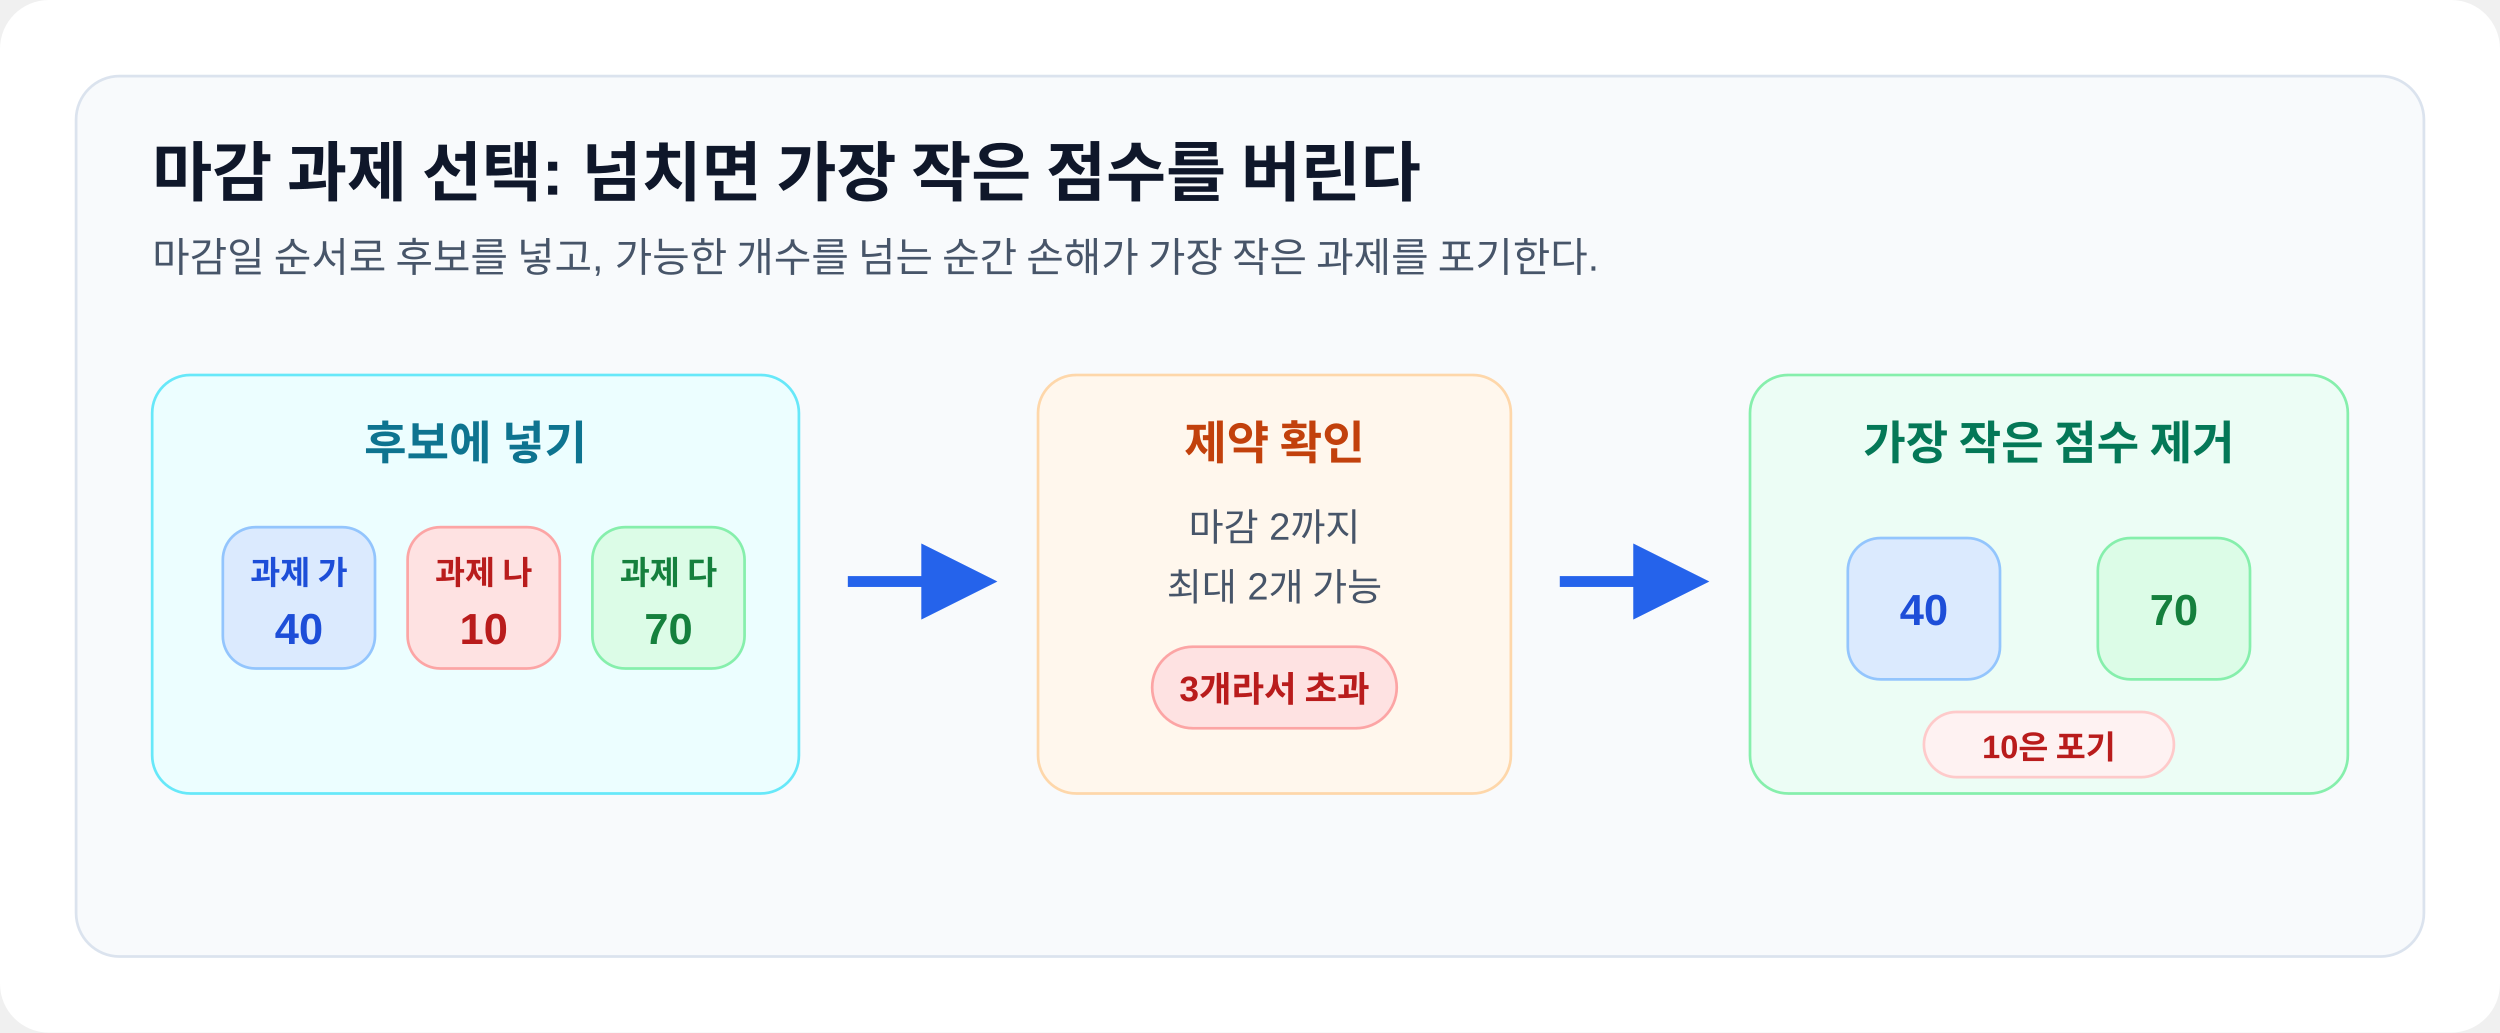
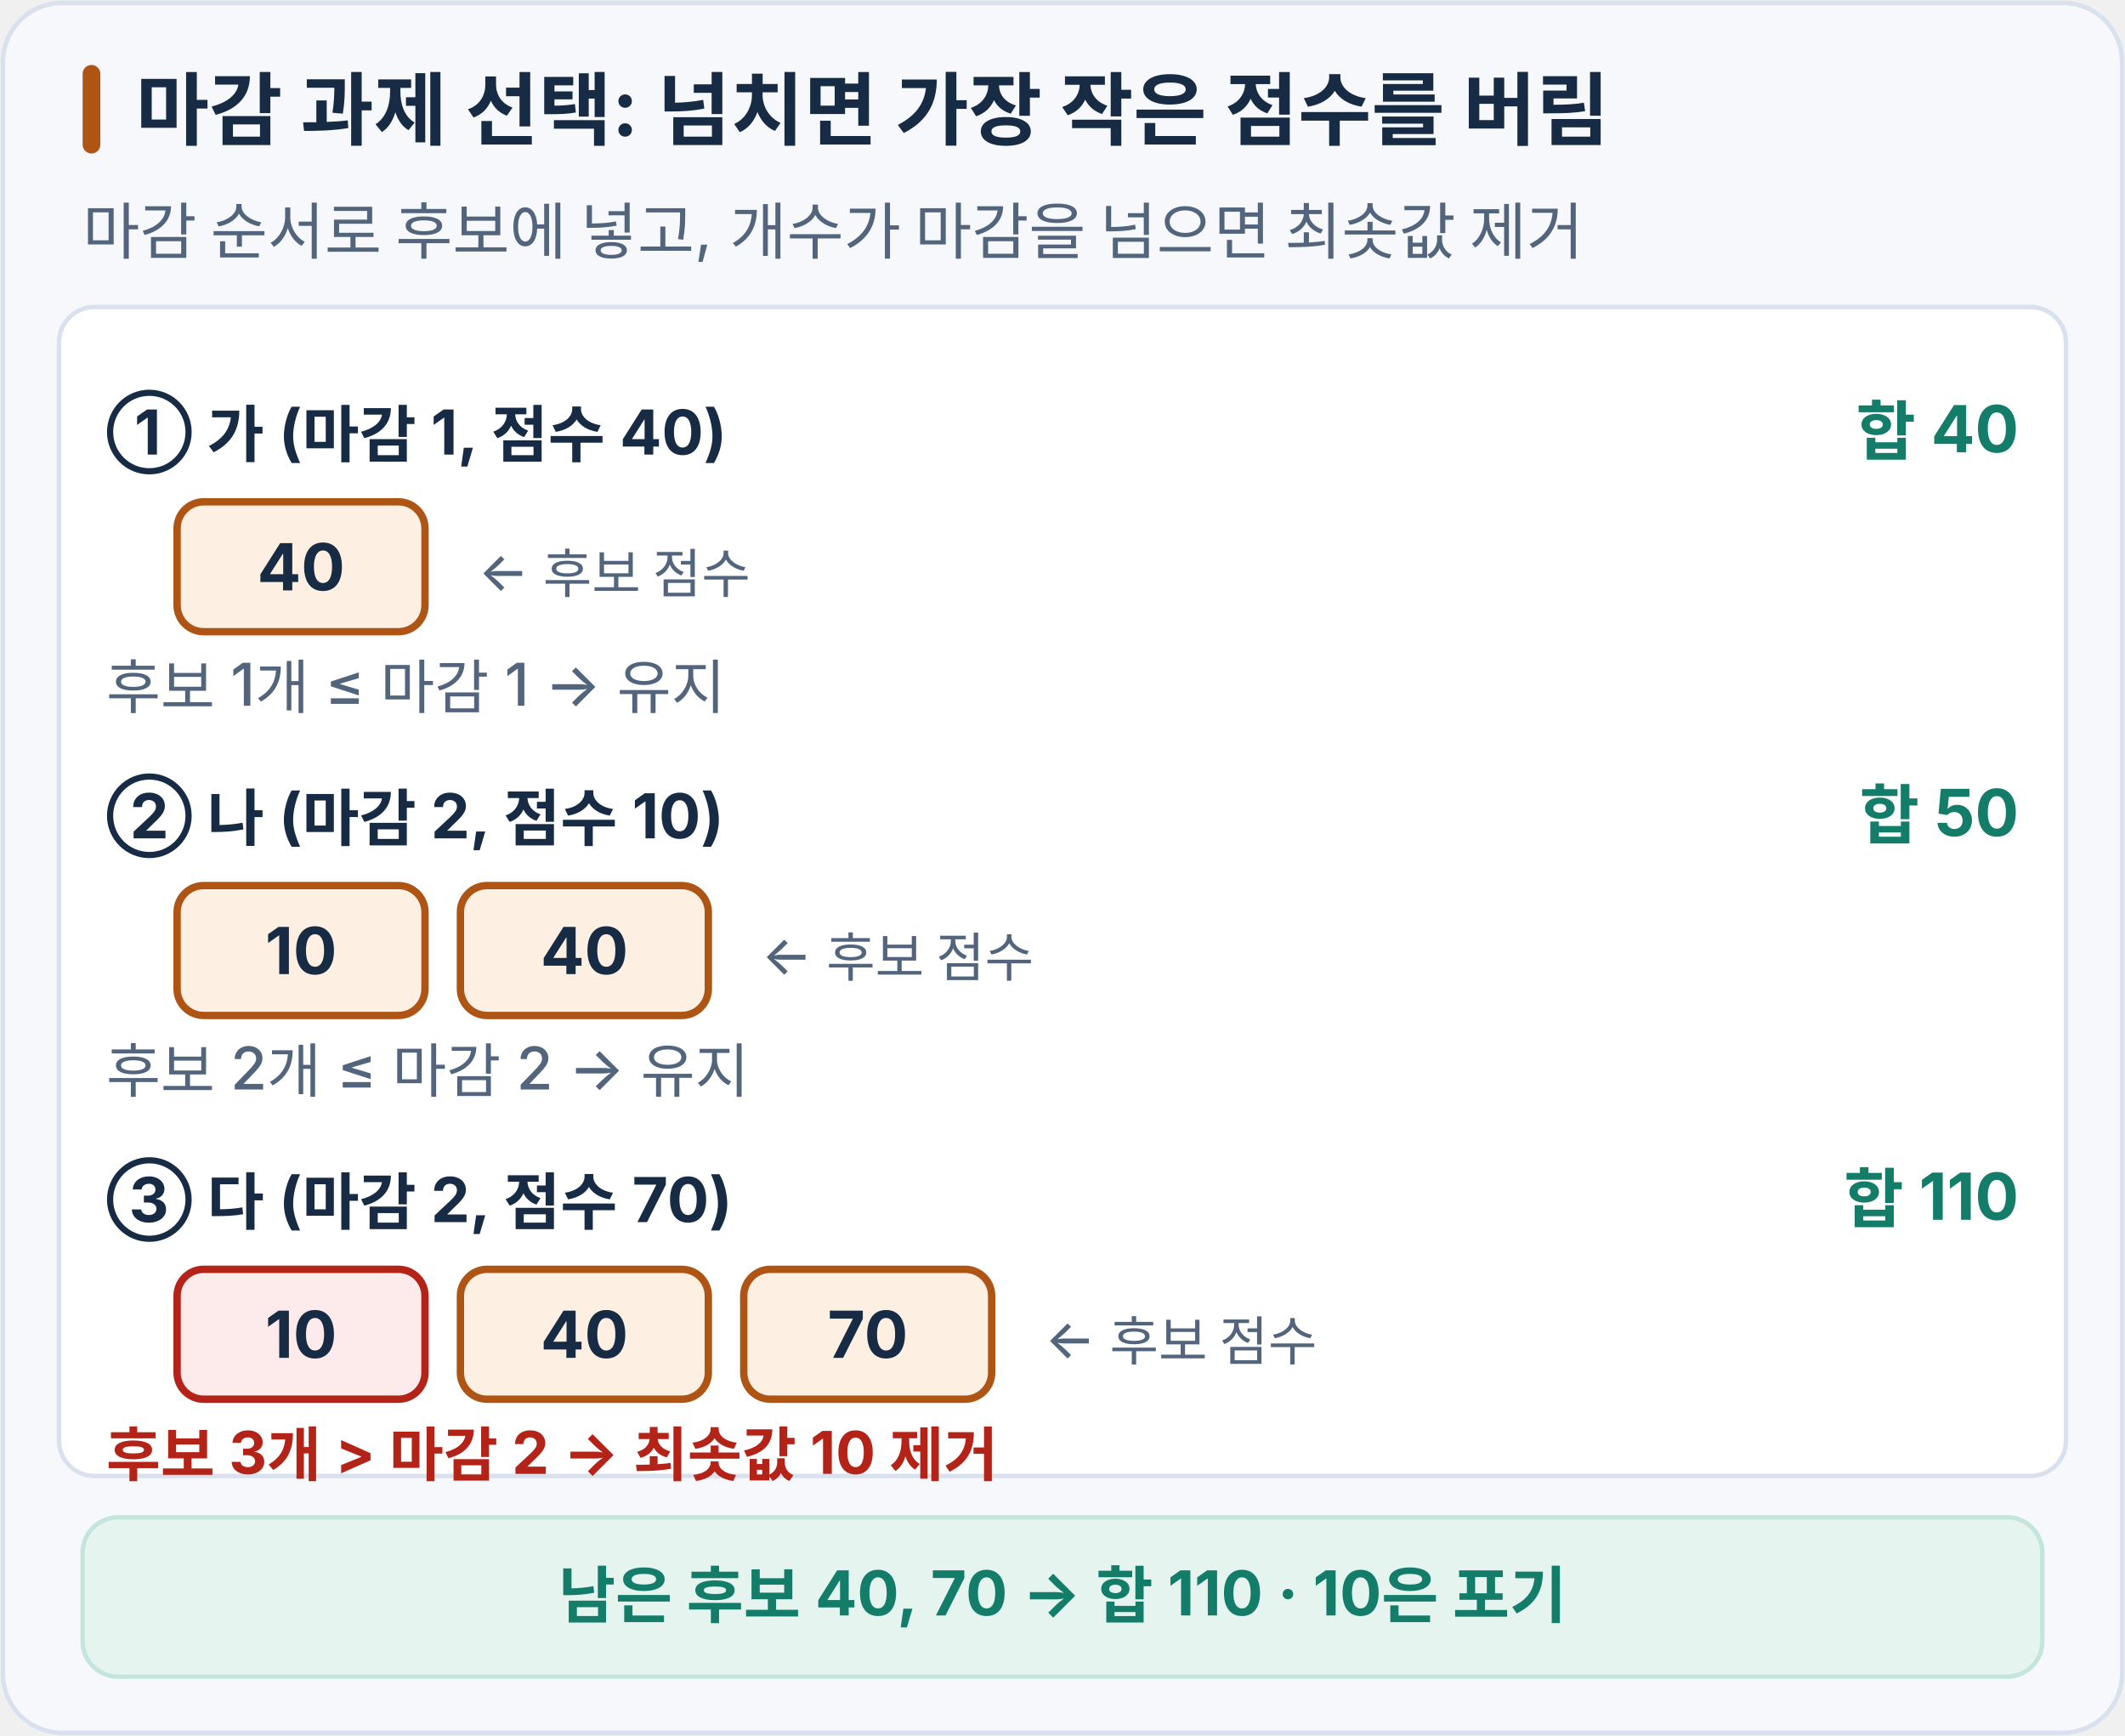
- <svg xmlns="http://www.w3.org/2000/svg" width="920" height="380" viewBox="0 0 920 380" role="img" aria-labelledby="title desc">
-   <defs>
-     <marker id="arrow" viewBox="0 0 10 10" refX="8.2" refY="5" markerWidth="7" markerHeight="7" orient="auto">
-       <path d="M 0 0 L 10 5 L 0 10 z" fill="#2563eb" />
-     </marker>
-   </defs>
-   <rect width="920" height="380" rx="18" fill="#ffffff" />
-   <rect x="28" y="28" width="864" height="324" rx="16" fill="#f8fafc" stroke="#dbe3ee" />
-   <g font-family="Pretendard, Apple SD Gothic Neo, Arial, sans-serif">
-     <text x="56" y="72" fill="#0f172a" font-size="24" font-weight="800">마감 과제 선택: 넘치면 가장 작은 점수를 버린다</text>
-     <text x="56" y="100" fill="#475569" font-size="15">마감일 순서로 후보를 넣고, 가능한 개수를 넘는 순간 손해가 가장 작은 과제를 포기한다.</text>
-     <g>
-       <rect x="56" y="138" width="238" height="154" rx="14" fill="#ecfeff" stroke="#67e8f9" />
-       <text x="175" y="169" text-anchor="middle" fill="#0e7490" font-size="17" font-weight="800">후보에 넣기</text>
-       <rect x="82" y="194" width="56" height="52" rx="12" fill="#dbeafe" stroke="#93c5fd" />
-       <text x="110" y="215" text-anchor="middle" fill="#1d4ed8" font-size="12" font-weight="800">과제 가</text>
-       <text x="110" y="237" text-anchor="middle" fill="#1d4ed8" font-size="16" font-weight="800">40</text>
-       <rect x="150" y="194" width="56" height="52" rx="12" fill="#fee2e2" stroke="#fca5a5" />
-       <text x="178" y="215" text-anchor="middle" fill="#b91c1c" font-size="12" font-weight="800">과제 나</text>
-       <text x="178" y="237" text-anchor="middle" fill="#b91c1c" font-size="16" font-weight="800">10</text>
-       <rect x="218" y="194" width="56" height="52" rx="12" fill="#dcfce7" stroke="#86efac" />
-       <text x="246" y="215" text-anchor="middle" fill="#15803d" font-size="12" font-weight="800">과제 다</text>
-       <text x="246" y="237" text-anchor="middle" fill="#15803d" font-size="16" font-weight="800">70</text>
-     </g>
-     <path d="M 312 214 H 362" fill="none" stroke="#2563eb" stroke-width="4" marker-end="url(#arrow)" />
-     <g>
-       <rect x="382" y="138" width="174" height="154" rx="14" fill="#fff7ed" stroke="#fed7aa" />
-       <text x="469" y="169" text-anchor="middle" fill="#c2410c" font-size="17" font-weight="800">제약 확인</text>
-       <text x="469" y="199" text-anchor="middle" fill="#475569" font-size="14">마감 2까지</text>
-       <text x="469" y="221" text-anchor="middle" fill="#475569" font-size="14">최대 2개 가능</text>
-       <rect x="424" y="238" width="90" height="30" rx="15" fill="#fee2e2" stroke="#fca5a5" />
-       <text x="469" y="258" text-anchor="middle" fill="#b91c1c" font-size="13" font-weight="800">3개라서 초과</text>
-     </g>
-     <path d="M 574 214 H 624" fill="none" stroke="#2563eb" stroke-width="4" marker-end="url(#arrow)" />
-     <g>
-       <rect x="644" y="138" width="220" height="154" rx="14" fill="#ecfdf5" stroke="#86efac" />
-       <text x="754" y="169" text-anchor="middle" fill="#047857" font-size="17" font-weight="800">가장 작은 점수 제거</text>
-       <rect x="680" y="198" width="56" height="52" rx="12" fill="#dbeafe" stroke="#93c5fd" />
-       <text x="708" y="230" text-anchor="middle" fill="#1d4ed8" font-size="16" font-weight="800">40</text>
-       <rect x="772" y="198" width="56" height="52" rx="12" fill="#dcfce7" stroke="#86efac" />
-       <text x="800" y="230" text-anchor="middle" fill="#15803d" font-size="16" font-weight="800">70</text>
-       <rect x="708" y="262" width="92" height="24" rx="12" fill="#fef2f2" stroke="#fecaca" />
-       <text x="754" y="279" text-anchor="middle" fill="#b91c1c" font-size="12" font-weight="800">10은 포기</text>
-     </g>
-   </g>
+ <svg xmlns="http://www.w3.org/2000/svg" viewBox="0 0 720 588" role="img" aria-labelledby="title desc">
+   <style>text{font-family:-apple-system,BlinkMacSystemFont,"Apple SD Gothic Neo","Noto Sans KR",sans-serif}</style>
+   <rect x="1" y="1" width="718" height="586" rx="20" fill="#f6f8fc" stroke="#d8e1ed" stroke-width="1.5" />
+   <rect x="28" y="22" width="6" height="30" rx="3" fill="#ae5515" />
+   <text x="46" y="47" font-size="27" fill="#172b45" font-weight="750">마감 과제 선택: 넘치면 가장 작은 점수를 버림</text>
+   <text x="28" y="86" font-size="21" fill="#53657d" font-weight="400" text-anchor="start">마감 순서로 후보에 넣고, 개수가 마감을 넘으면 최솟값 제거</text>
+   <rect x="20" y="104" width="680" height="396" rx="12" fill="#fff" stroke="#d8e1ed" stroke-width="1.5" />
+   <text x="36" y="154" font-size="21" fill="#172b45" font-weight="700" text-anchor="start">① 가 (마감 1, 점수 40)</text>
+   <rect x="60" y="170" width="84" height="44" rx="9" fill="#fdf0e3" stroke="#ae5515" stroke-width="2.5" />
+   <text x="102" y="200" font-size="22" fill="#172b45" font-weight="750" text-anchor="middle">40</text>
+   <text x="162" y="200" font-size="18" fill="#53657d" font-weight="500" text-anchor="start">← 후보 점수</text>
+   <text x="36" y="240" font-size="20" fill="#53657d" font-weight="500" text-anchor="start">후보 1개 ≤ 마감 1 → 유지</text>
+   <text x="684" y="154" font-size="22" fill="#147d69" font-weight="750" text-anchor="end">합 40</text>
+   <text x="36" y="284" font-size="21" fill="#172b45" font-weight="700" text-anchor="start">② 나 (마감 2, 점수 10)</text>
+   <rect x="60" y="300" width="84" height="44" rx="9" fill="#fdf0e3" stroke="#ae5515" stroke-width="2.5" />
+   <text x="102" y="330" font-size="22" fill="#172b45" font-weight="750" text-anchor="middle">10</text>
+   <rect x="156" y="300" width="84" height="44" rx="9" fill="#fdf0e3" stroke="#ae5515" stroke-width="2.5" />
+   <text x="198" y="330" font-size="22" fill="#172b45" font-weight="750" text-anchor="middle">40</text>
+   <text x="258" y="330" font-size="18" fill="#53657d" font-weight="500" text-anchor="start">← 후보 점수</text>
+   <text x="36" y="370" font-size="20" fill="#53657d" font-weight="500" text-anchor="start">후보 2개 ≤ 마감 2 → 유지</text>
+   <text x="684" y="284" font-size="22" fill="#147d69" font-weight="750" text-anchor="end">합 50</text>
+   <text x="36" y="414" font-size="21" fill="#172b45" font-weight="700" text-anchor="start">③ 다 (마감 2, 점수 70)</text>
+   <rect x="60" y="430" width="84" height="44" rx="9" fill="#fdeaea" stroke="#b42318" stroke-width="2.5" />
+   <text x="102" y="460" font-size="22" fill="#172b45" font-weight="750" text-anchor="middle">10</text>
+   <rect x="156" y="430" width="84" height="44" rx="9" fill="#fdf0e3" stroke="#ae5515" stroke-width="2.5" />
+   <text x="198" y="460" font-size="22" fill="#172b45" font-weight="750" text-anchor="middle">40</text>
+   <rect x="252" y="430" width="84" height="44" rx="9" fill="#fdf0e3" stroke="#ae5515" stroke-width="2.5" />
+   <text x="294" y="460" font-size="22" fill="#172b45" font-weight="750" text-anchor="middle">70</text>
+   <text x="354" y="460" font-size="18" fill="#53657d" font-weight="500" text-anchor="start">← 후보 점수</text>
+   <text x="36" y="500" font-size="20" fill="#b42318" font-weight="700" text-anchor="start">후보 3개 &gt; 마감 2 → 최솟값 10 제거</text>
+   <text x="684" y="414" font-size="22" fill="#147d69" font-weight="750" text-anchor="end">합 110</text>
+   <rect x="28" y="514" width="664" height="54" rx="12" fill="#e5f4ef" stroke="#c4e5dc" stroke-width="1.5" />
+   <text x="360" y="548" font-size="21" fill="#147d69" font-weight="750" text-anchor="middle">남은 후보 40, 70 → 합 110 · 10은 포기</text>
</svg>
